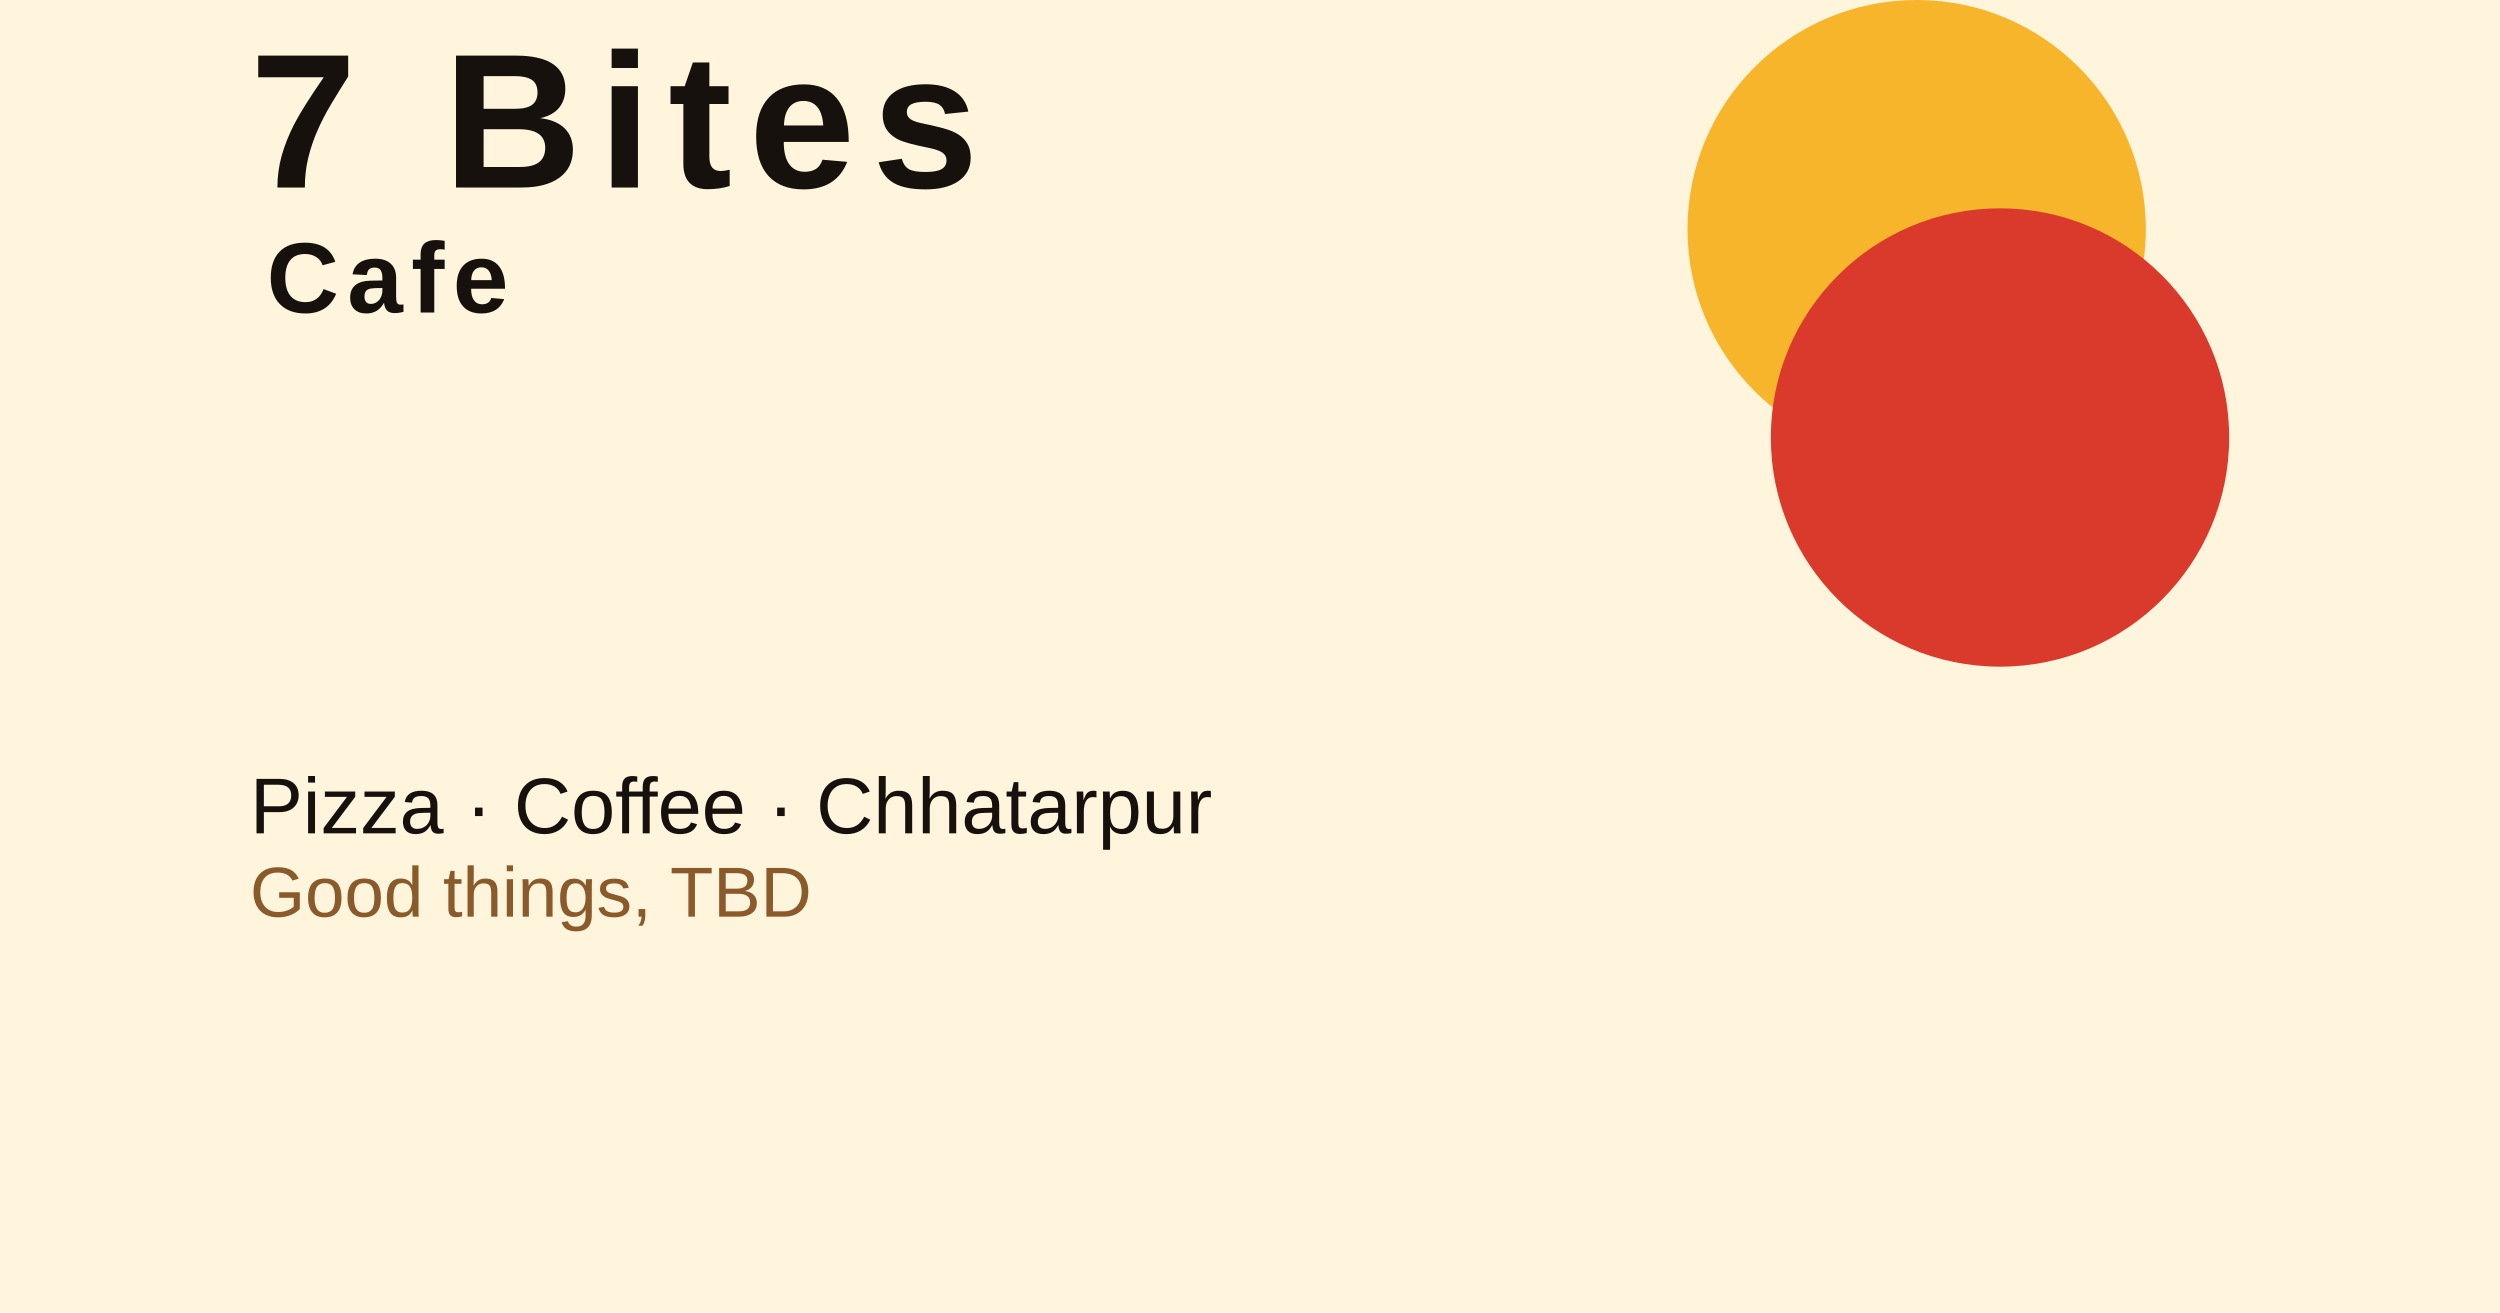
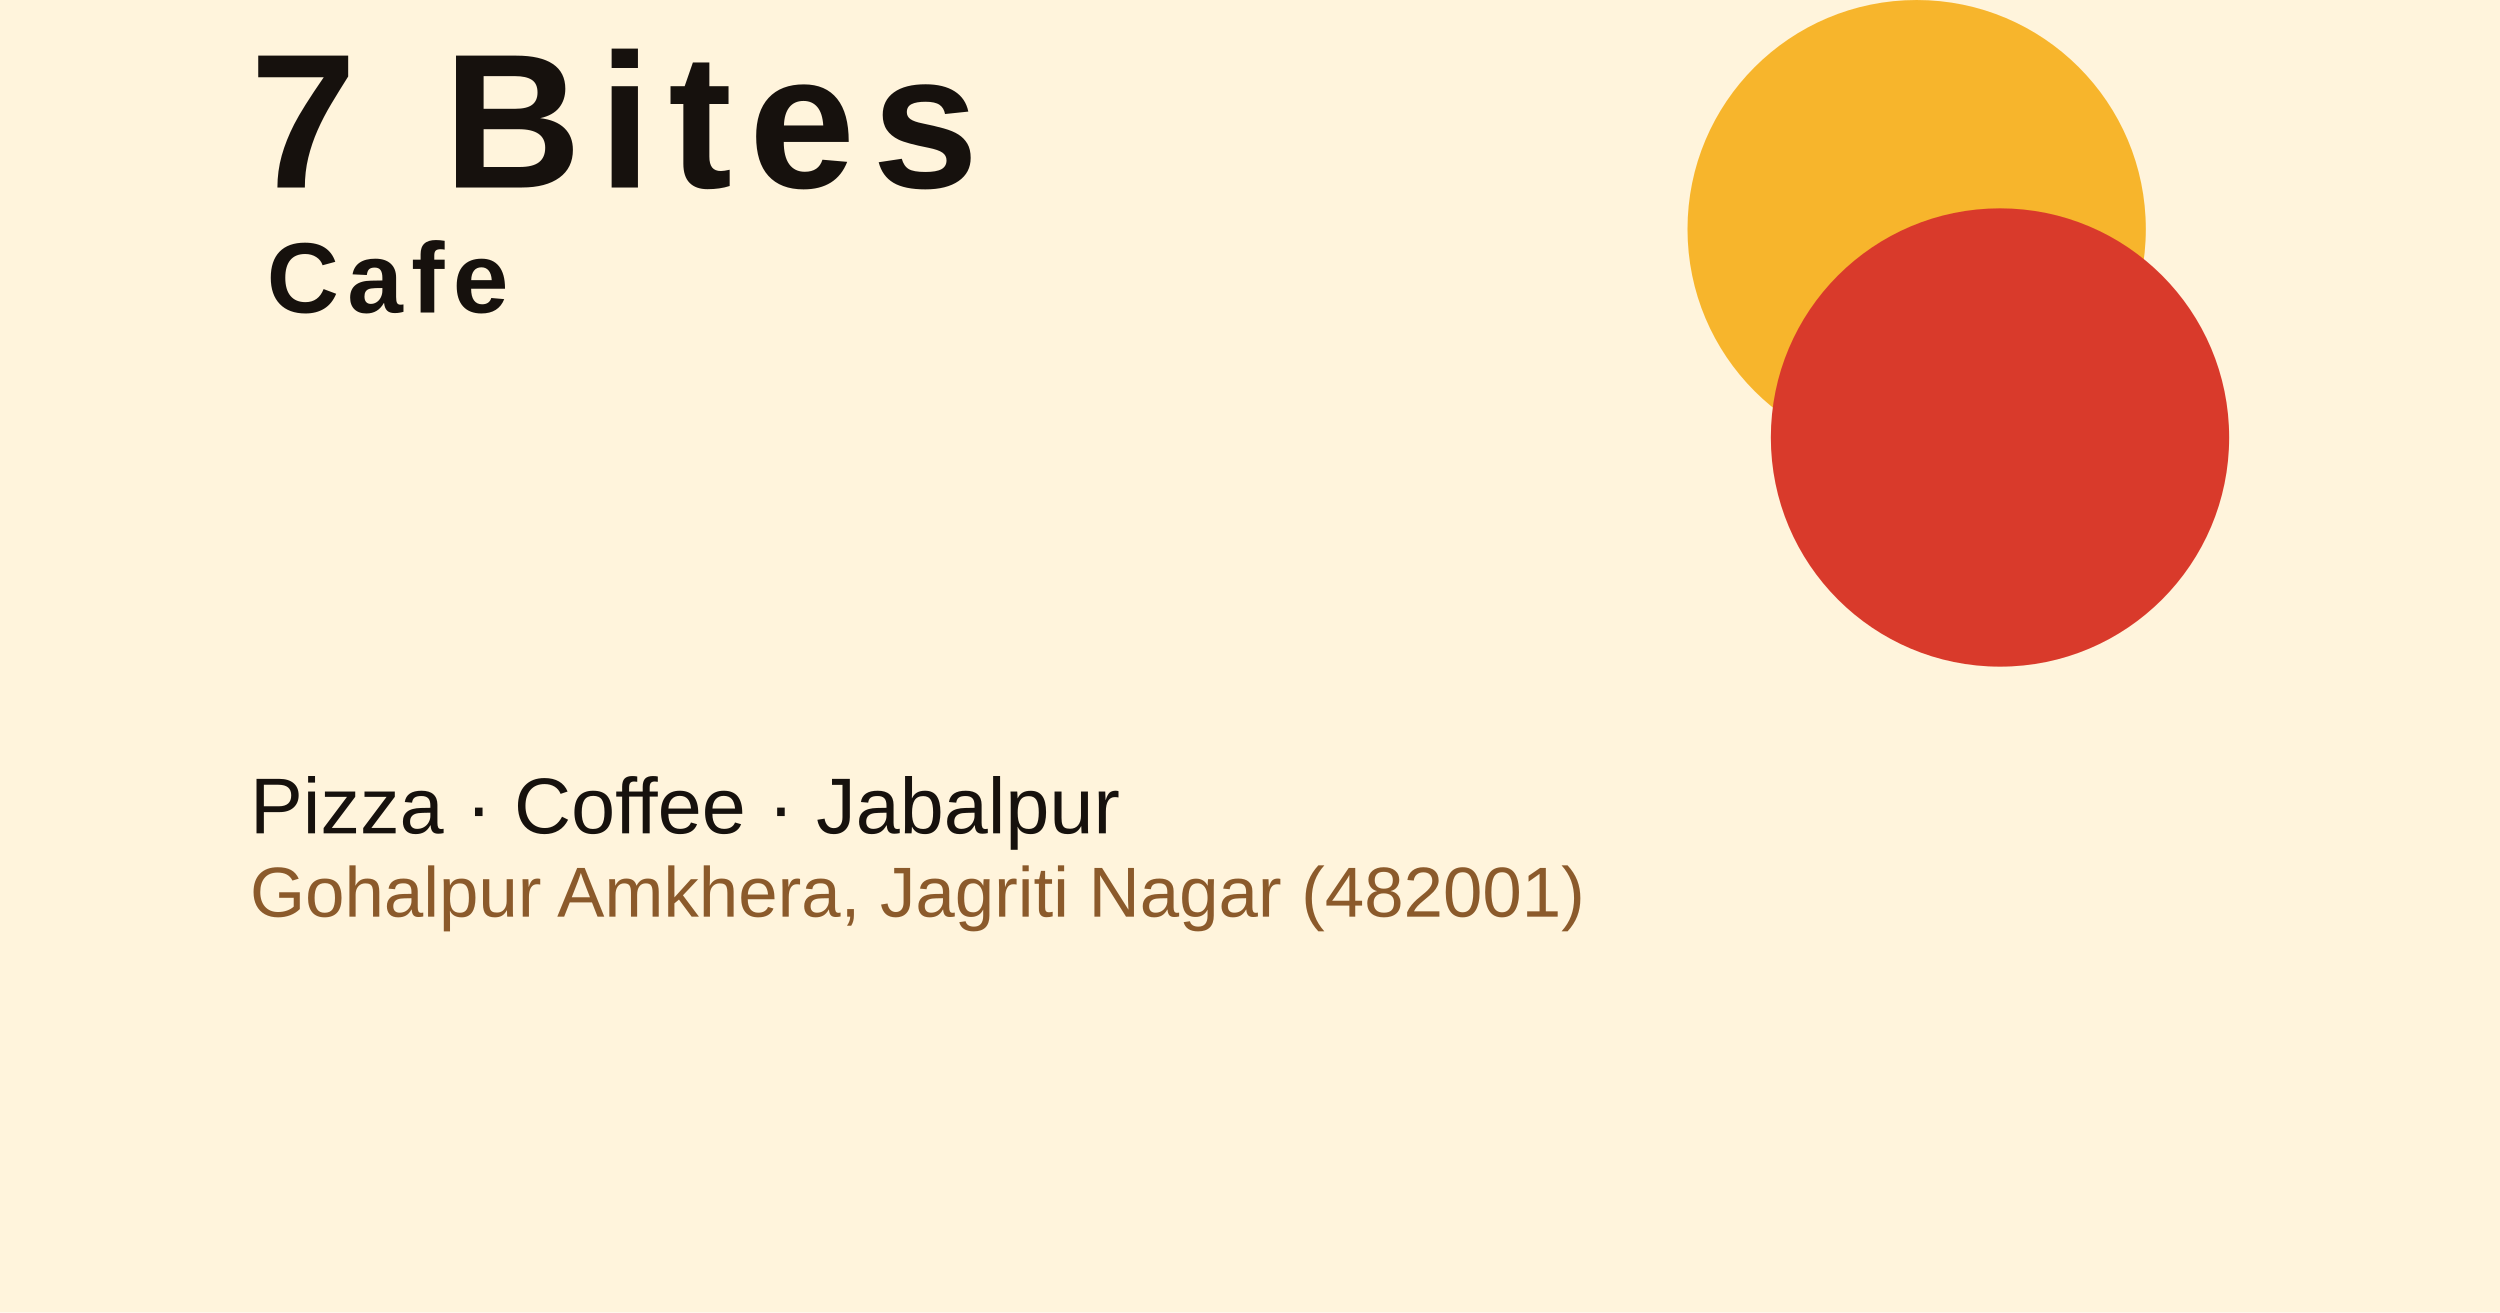
<svg xmlns="http://www.w3.org/2000/svg" viewBox="0 0 1200 630" width="1200" height="630">
  <rect width="1200" height="630" fill="#FFF4DC" />
  <circle cx="920" cy="110" r="110" fill="#F7B52C" />
  <circle cx="960" cy="210" r="110" fill="#D93A2B" />
  <text x="120" y="90" font-family="Arial,Helvetica,sans-serif" font-size="92" font-weight="800" letter-spacing="8" fill="#16110D">7 Bites</text>
  <text x="128" y="150" font-family="Arial,Helvetica,sans-serif" font-size="48" font-weight="800" letter-spacing="4" fill="#16110D">Cafe</text>
-   <text x="120" y="400" font-family="Arial,Helvetica,sans-serif" font-size="38" fill="#16110D">Pizza · Coffee · Chhatarpur</text>
-   <text x="120" y="440" font-family="Arial,Helvetica,sans-serif" font-size="34" fill="#8B5A2B">Good things, TBD</text>
+   <text x="120" y="400" font-family="Arial,Helvetica,sans-serif" font-size="38" fill="#16110D">Pizza · Coffee · Jabalpur</text>
+   <text x="120" y="440" font-family="Arial,Helvetica,sans-serif" font-size="34" fill="#8B5A2B">Gohalpur Amkhera, Jagriti Nagar (482001)</text>
</svg>
